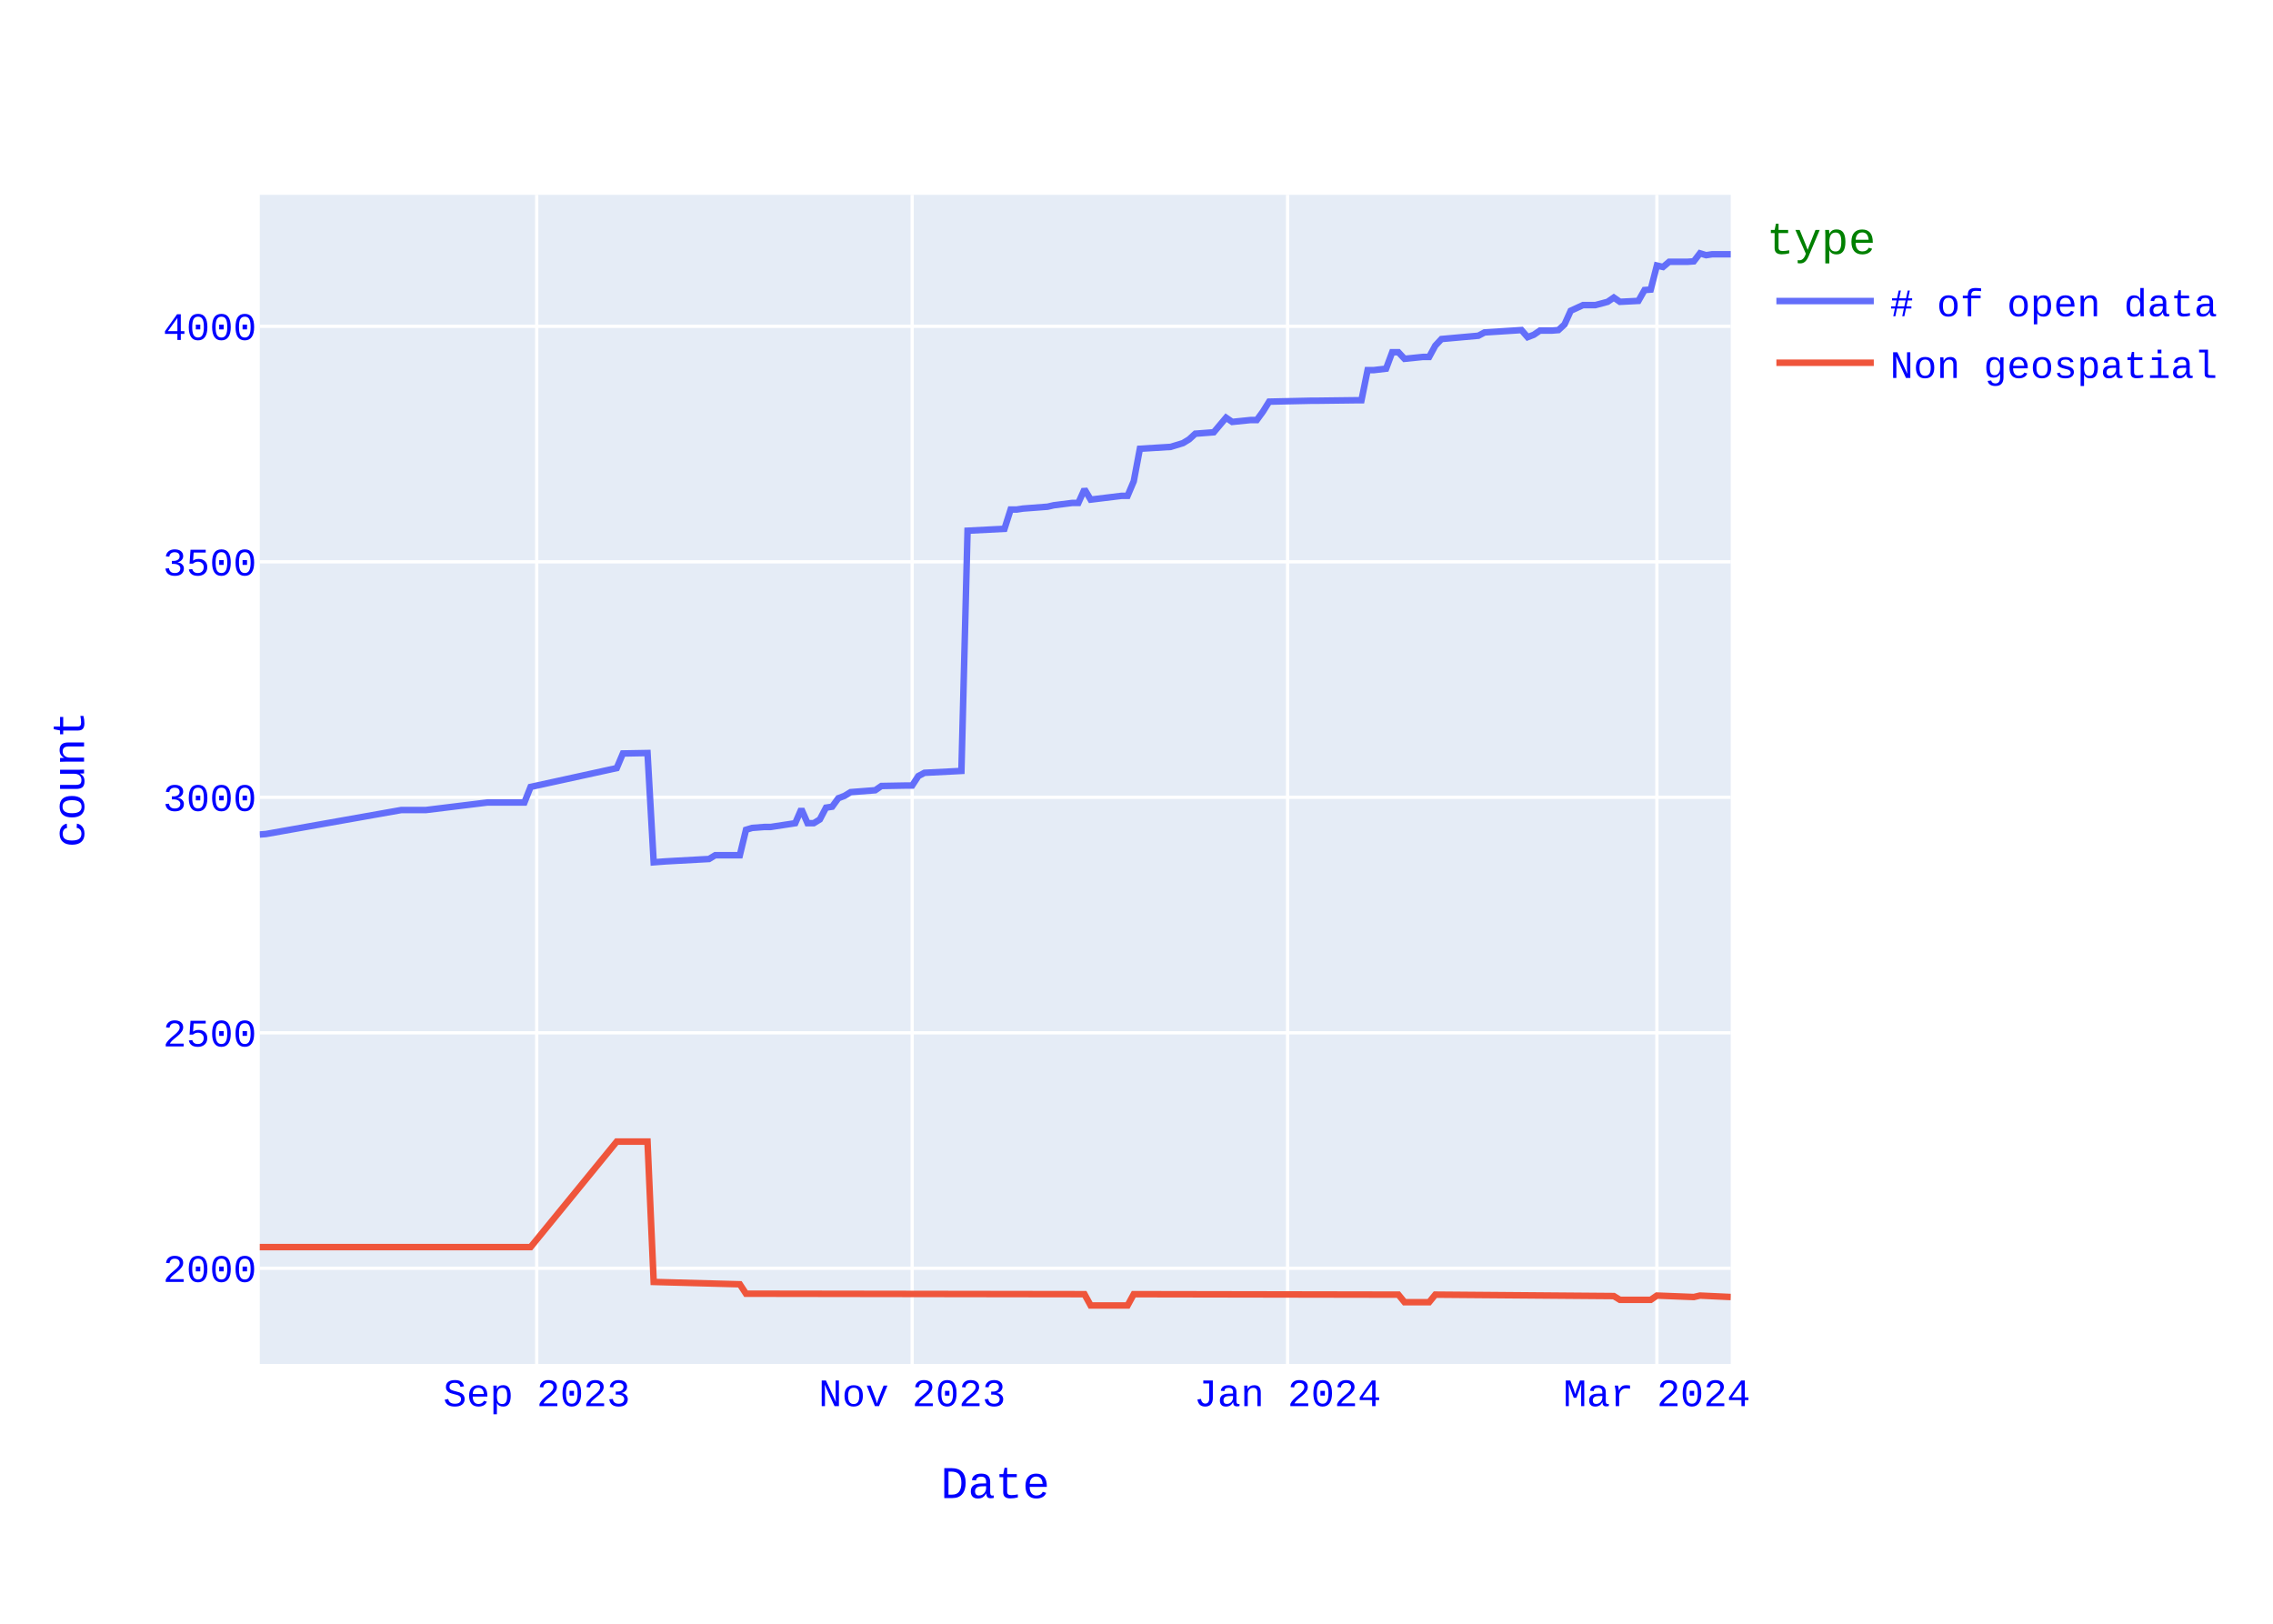
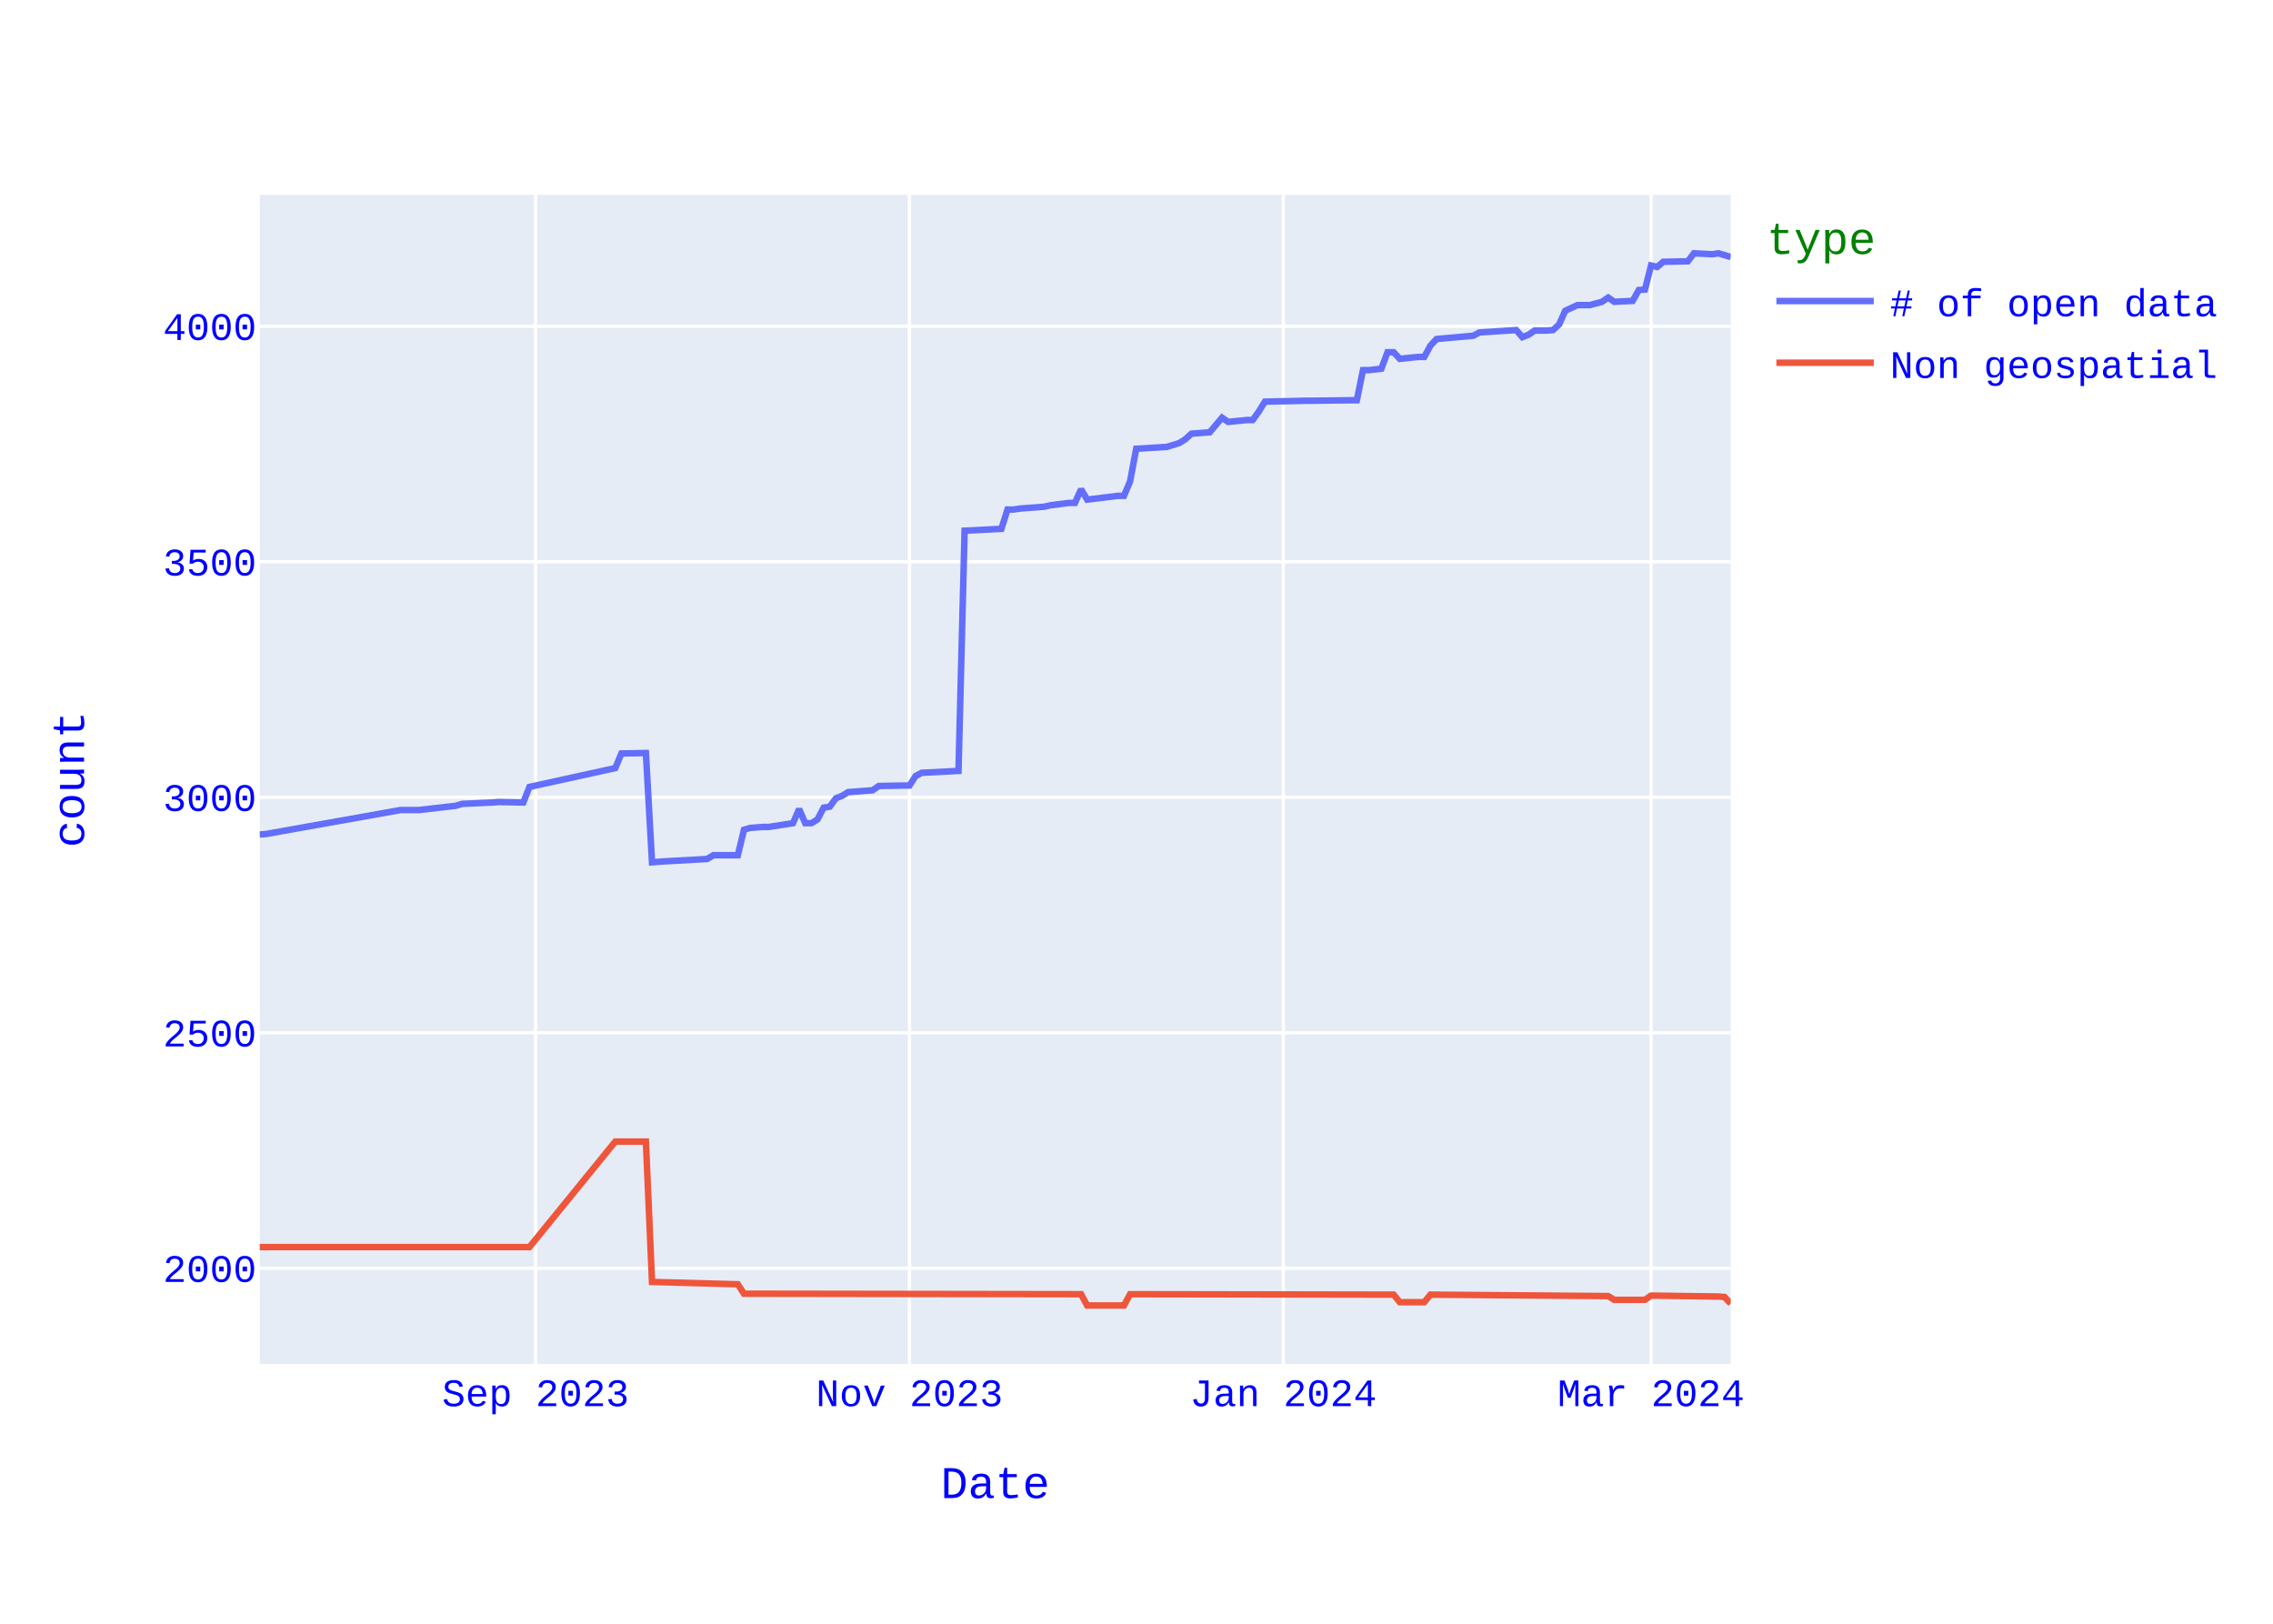
<svg xmlns="http://www.w3.org/2000/svg" class="main-svg" width="700" height="500" style="" viewBox="0 0 700 500">
  <rect x="0" y="0" width="700" height="500" style="fill: rgb(255, 255, 255); fill-opacity: 1;" />
-   <defs id="defs-478ba7">
+   <defs id="defs-186be8">
    <g class="clips">
-       <clipPath id="clip478ba7xyplot" class="plotclip">
+       <clipPath id="clip186be8xyplot" class="plotclip">
        <rect width="453" height="360" />
      </clipPath>
-       <clipPath class="axesclip" id="clip478ba7x">
+       <clipPath class="axesclip" id="clip186be8x">
        <rect x="80" y="0" width="453" height="500" />
      </clipPath>
-       <clipPath class="axesclip" id="clip478ba7y">
+       <clipPath class="axesclip" id="clip186be8y">
        <rect x="0" y="60" width="700" height="360" />
      </clipPath>
-       <clipPath class="axesclip" id="clip478ba7xy">
+       <clipPath class="axesclip" id="clip186be8xy">
        <rect x="80" y="60" width="453" height="360" />
      </clipPath>
    </g>
    <g class="gradients" />
    <g class="patterns" />
  </defs>
  <g class="bglayer">
    <rect class="bg" x="80" y="60" width="453" height="360" style="fill: rgb(229, 236, 246); fill-opacity: 1; stroke-width: 0;" />
  </g>
  <g class="layer-below">
    <g class="imagelayer" />
    <g class="shapelayer" />
  </g>
  <g class="cartesianlayer">
    <g class="subplot xy">
      <g class="layer-subplot">
        <g class="shapelayer" />
        <g class="imagelayer" />
      </g>
      <g class="minor-gridlayer">
        <g class="x" />
        <g class="y" />
      </g>
      <g class="gridlayer">
        <g class="x">
-           <path class="xgrid crisp" transform="translate(165.29,0)" d="M0,60v360" style="stroke: rgb(255, 255, 255); stroke-opacity: 1; stroke-width: 1px;" />
-           <path class="xgrid crisp" transform="translate(280.91,0)" d="M0,60v360" style="stroke: rgb(255, 255, 255); stroke-opacity: 1; stroke-width: 1px;" />
-           <path class="xgrid crisp" transform="translate(396.53,0)" d="M0,60v360" style="stroke: rgb(255, 255, 255); stroke-opacity: 1; stroke-width: 1px;" />
-           <path class="xgrid crisp" transform="translate(510.26,0)" d="M0,60v360" style="stroke: rgb(255, 255, 255); stroke-opacity: 1; stroke-width: 1px;" />
+           <path class="xgrid crisp" transform="translate(164.94,0)" d="M0,60v360" style="stroke: rgb(255, 255, 255); stroke-opacity: 1; stroke-width: 1px;" />
+           <path class="xgrid crisp" transform="translate(280.08,0)" d="M0,60v360" style="stroke: rgb(255, 255, 255); stroke-opacity: 1; stroke-width: 1px;" />
+           <path class="xgrid crisp" transform="translate(395.21,0)" d="M0,60v360" style="stroke: rgb(255, 255, 255); stroke-opacity: 1; stroke-width: 1px;" />
+           <path class="xgrid crisp" transform="translate(508.46,0)" d="M0,60v360" style="stroke: rgb(255, 255, 255); stroke-opacity: 1; stroke-width: 1px;" />
        </g>
        <g class="y">
          <path class="ygrid crisp" transform="translate(0,390.54)" d="M80,0h453" style="stroke: rgb(255, 255, 255); stroke-opacity: 1; stroke-width: 1px;" />
          <path class="ygrid crisp" transform="translate(0,318.03)" d="M80,0h453" style="stroke: rgb(255, 255, 255); stroke-opacity: 1; stroke-width: 1px;" />
          <path class="ygrid crisp" transform="translate(0,245.51)" d="M80,0h453" style="stroke: rgb(255, 255, 255); stroke-opacity: 1; stroke-width: 1px;" />
          <path class="ygrid crisp" transform="translate(0,173)" d="M80,0h453" style="stroke: rgb(255, 255, 255); stroke-opacity: 1; stroke-width: 1px;" />
          <path class="ygrid crisp" transform="translate(0,100.48)" d="M80,0h453" style="stroke: rgb(255, 255, 255); stroke-opacity: 1; stroke-width: 1px;" />
        </g>
      </g>
      <g class="zerolinelayer" />
      <path class="xlines-below" />
      <path class="ylines-below" />
      <g class="overlines-below" />
      <g class="xaxislayer-below" />
      <g class="yaxislayer-below" />
      <g class="overaxes-below" />
-       <g class="plot" transform="translate(80,60)" clip-path="url(#clip478ba7xyplot)">
+       <g class="plot" transform="translate(80,60)" clip-path="url(#clip186be8xyplot)">
        <g class="scatterlayer mlayer">
-           <g class="trace scatter traceff5269" style="stroke-miterlimit: 2; opacity: 1;">
+           <g class="trace scatter trace7d81bf" style="stroke-miterlimit: 2; opacity: 1;">
            <g class="fills" />
            <g class="errorbars" />
            <g class="lines">
-               <path class="js-line" d="M453,18.29L449.21,18.29L447.31,18.29L445.42,18.58L443.52,18L441.63,20.47L439.73,20.61L434.05,20.61L432.15,22.21L430.26,21.77L428.36,29.17L426.46,29.31L424.57,32.65L418.88,32.94L416.99,31.63L415.09,32.94L411.3,33.95L407.51,33.95L405.62,34.82L403.72,35.69L401.82,39.9L399.93,41.64L398.03,41.79L394.24,41.79L392.35,43.09L390.45,43.82L388.56,41.64L377.18,42.37L375.29,43.38L363.92,44.4L362.02,46.43L360.13,49.91L358.23,49.91L352.54,50.49L350.65,48.46L348.75,48.46L346.86,53.53L343.07,53.97L341.17,53.97L339.28,63.25L337.38,63.25L326.01,63.39L324.11,63.39L310.85,63.68L308.95,66.73L307.05,69.34L305.16,69.34L299.47,69.92L297.58,68.62L293.79,73.11L291.89,73.26L288.1,73.55L286.21,75.29L284.31,76.45L280.52,77.61L271.04,78.19L269.15,88.2L267.25,92.69L265.36,92.69L255.88,93.85L253.98,90.66L252.09,94.87L250.19,94.87L244.51,95.59L242.61,96.03L235.03,96.61L233.13,96.9L231.24,96.9L229.34,102.84L217.97,103.42L216.08,177.39L204.7,177.97L202.81,178.98L200.91,181.89L199.02,181.89L191.44,182.03L189.54,183.34L181.96,183.92L180.06,185.08L178.17,185.8L176.27,188.41L174.38,188.7L172.48,192.33L170.59,193.49L168.69,193.49L166.79,189.14L164.9,193.49L157.32,194.65L155.42,194.65L151.63,194.94L149.74,195.52L147.84,203.35L145.95,203.35L140.26,203.35L138.36,204.51L125.1,205.24L123.2,205.38L121.31,205.53L119.41,171.88L111.83,172.02L109.93,176.52L83.4,182.32L81.5,187.11L72.03,187.11L70.13,187.11L51.18,189.43L49.28,189.43L43.59,189.43L1.9,196.82L0,196.97" style="vector-effect: none; fill: none; stroke: rgb(99, 110, 250); stroke-opacity: 1; stroke-width: 2px; opacity: 1;" />
+               <path class="js-line" d="M453,19.16L449.23,18L447.34,18.29L441.68,18L439.79,20.47L432.24,20.61L430.35,22.21L428.46,21.77L426.58,29.17L424.69,29.31L422.8,32.65L417.14,32.94L415.25,31.63L413.36,32.94L409.59,33.95L405.81,33.95L403.93,34.82L402.04,35.69L400.15,39.9L398.26,41.64L396.38,41.79L392.6,41.79L390.71,43.09L388.83,43.82L386.94,41.64L375.61,42.37L373.73,43.38L362.4,44.4L360.51,46.43L358.63,49.91L356.74,49.91L351.08,50.49L349.19,48.46L347.3,48.46L345.41,53.53L341.64,53.97L339.75,53.97L337.86,63.25L335.98,63.25L324.65,63.39L322.76,63.39L309.55,63.68L307.66,66.73L305.78,69.34L303.89,69.34L298.23,69.92L296.34,68.62L292.56,73.11L290.68,73.26L286.9,73.55L285.01,75.29L283.13,76.45L279.35,77.61L269.91,78.19L268.03,88.2L266.14,92.69L264.25,92.69L254.81,93.85L252.93,90.66L251.04,94.87L249.15,94.87L243.49,95.59L241.6,96.03L234.05,96.61L232.16,96.9L230.28,96.9L228.39,102.84L217.06,103.42L215.18,177.39L203.85,177.97L201.96,178.98L200.08,181.89L198.19,181.89L190.64,182.03L188.75,183.34L181.2,183.92L179.31,185.08L177.43,185.8L175.54,188.41L173.65,188.7L171.76,192.33L169.88,193.49L167.99,193.49L166.1,189.14L164.21,193.49L156.66,194.65L154.78,194.65L151,194.94L149.11,195.52L147.23,203.35L145.34,203.35L139.68,203.35L137.79,204.51L124.58,205.24L122.69,205.38L120.8,205.53L118.91,171.88L111.36,172.02L109.48,176.52L83.05,182.32L81.16,187.11L73.61,186.96L71.73,187.11L62.29,187.54L60.4,188.12L49.08,189.43L47.19,189.43L43.41,189.43L1.89,196.82L0,196.97" style="vector-effect: none; fill: none; stroke: rgb(99, 110, 250); stroke-opacity: 1; stroke-width: 2px; opacity: 1;" />
            </g>
            <g class="points" />
            <g class="text" />
          </g>
-           <g class="trace scatter tracea8f661" style="stroke-miterlimit: 2; opacity: 1;">
+           <g class="trace scatter trace1f41c6" style="stroke-miterlimit: 2; opacity: 1;">
            <g class="fills" />
            <g class="errorbars" />
            <g class="lines">
-               <path class="js-line" d="M453,339.39L443.52,338.95L441.63,339.39L430.26,338.95L428.36,340.26L418.88,340.26L416.99,339.1L362.02,338.66L360.13,340.98L352.54,340.98L350.65,338.66L269.15,338.52L267.25,342L255.88,342L253.98,338.52L149.74,338.37L147.84,335.47L121.31,334.75L119.41,291.53L109.93,291.53L83.4,324.02L0,324.02" style="vector-effect: none; fill: none; stroke: rgb(239, 85, 59); stroke-opacity: 1; stroke-width: 2px; opacity: 1;" />
+               <path class="js-line" d="M453,341.42L451.11,339.39L449.23,339.24L428.46,338.95L426.58,340.26L417.14,340.26L415.25,339.1L360.51,338.66L358.63,340.98L351.08,340.98L349.19,338.66L268.03,338.52L266.14,342L254.81,342L252.93,338.52L149.11,338.37L147.23,335.47L120.8,334.75L118.91,291.53L109.48,291.53L83.05,324.02L0,324.02" style="vector-effect: none; fill: none; stroke: rgb(239, 85, 59); stroke-opacity: 1; stroke-width: 2px; opacity: 1;" />
            </g>
            <g class="points" />
            <g class="text" />
          </g>
        </g>
      </g>
      <g class="overplot" />
      <path class="xlines-above crisp" d="M0,0" style="fill: none;" />
      <path class="ylines-above crisp" d="M0,0" style="fill: none;" />
      <g class="overlines-above" />
      <g class="xaxislayer-above">
        <g class="xtick">
-           <text text-anchor="middle" x="0" y="433" transform="translate(165.29,0)" style="font-family: 'Courier New'; font-size: 12px; fill: rgb(0, 0, 255); fill-opacity: 1; white-space: pre; opacity: 1;">Sep 2023</text>
+           <text text-anchor="middle" x="0" y="433" transform="translate(164.94,0)" style="font-family: 'Courier New'; font-size: 12px; fill: rgb(0, 0, 255); fill-opacity: 1; white-space: pre; opacity: 1;">Sep 2023</text>
        </g>
        <g class="xtick">
-           <text text-anchor="middle" x="0" y="433" style="font-family: 'Courier New'; font-size: 12px; fill: rgb(0, 0, 255); fill-opacity: 1; white-space: pre; opacity: 1;" transform="translate(280.91,0)">Nov 2023</text>
+           <text text-anchor="middle" x="0" y="433" style="font-family: 'Courier New'; font-size: 12px; fill: rgb(0, 0, 255); fill-opacity: 1; white-space: pre; opacity: 1;" transform="translate(280.08,0)">Nov 2023</text>
        </g>
        <g class="xtick">
-           <text text-anchor="middle" x="0" y="433" style="font-family: 'Courier New'; font-size: 12px; fill: rgb(0, 0, 255); fill-opacity: 1; white-space: pre; opacity: 1;" transform="translate(396.53,0)">Jan 2024</text>
+           <text text-anchor="middle" x="0" y="433" style="font-family: 'Courier New'; font-size: 12px; fill: rgb(0, 0, 255); fill-opacity: 1; white-space: pre; opacity: 1;" transform="translate(395.21,0)">Jan 2024</text>
        </g>
        <g class="xtick">
-           <text text-anchor="middle" x="0" y="433" style="font-family: 'Courier New'; font-size: 12px; fill: rgb(0, 0, 255); fill-opacity: 1; white-space: pre; opacity: 1;" transform="translate(510.26,0)">Mar 2024</text>
+           <text text-anchor="middle" x="0" y="433" style="font-family: 'Courier New'; font-size: 12px; fill: rgb(0, 0, 255); fill-opacity: 1; white-space: pre; opacity: 1;" transform="translate(508.46,0)">Mar 2024</text>
        </g>
      </g>
      <g class="yaxislayer-above">
        <g class="ytick">
          <text text-anchor="end" x="79" y="4.2" transform="translate(0,390.54)" style="font-family: 'Courier New'; font-size: 12px; fill: rgb(0, 0, 255); fill-opacity: 1; white-space: pre; opacity: 1;">2000</text>
        </g>
        <g class="ytick">
          <text text-anchor="end" x="79" y="4.2" style="font-family: 'Courier New'; font-size: 12px; fill: rgb(0, 0, 255); fill-opacity: 1; white-space: pre; opacity: 1;" transform="translate(0,318.03)">2500</text>
        </g>
        <g class="ytick">
          <text text-anchor="end" x="79" y="4.2" style="font-family: 'Courier New'; font-size: 12px; fill: rgb(0, 0, 255); fill-opacity: 1; white-space: pre; opacity: 1;" transform="translate(0,245.51)">3000</text>
        </g>
        <g class="ytick">
          <text text-anchor="end" x="79" y="4.2" style="font-family: 'Courier New'; font-size: 12px; fill: rgb(0, 0, 255); fill-opacity: 1; white-space: pre; opacity: 1;" transform="translate(0,173)">3500</text>
        </g>
        <g class="ytick">
          <text text-anchor="end" x="79" y="4.2" style="font-family: 'Courier New'; font-size: 12px; fill: rgb(0, 0, 255); fill-opacity: 1; white-space: pre; opacity: 1;" transform="translate(0,100.48)">4000</text>
        </g>
      </g>
      <g class="overaxes-above" />
    </g>
  </g>
  <g class="polarlayer" />
  <g class="smithlayer" />
  <g class="ternarylayer" />
  <g class="geolayer" />
  <g class="funnelarealayer" />
  <g class="pielayer" />
  <g class="iciclelayer" />
  <g class="treemaplayer" />
  <g class="sunburstlayer" />
  <g class="glimages" />
-   <defs id="topdefs-478ba7">
+   <defs id="topdefs-186be8">
    <g class="clips" />
-     <clipPath id="legend478ba7">
+     <clipPath id="legend186be8">
      <rect width="146" height="67" x="0" y="0" />
    </clipPath>
  </defs>
  <g class="layer-above">
    <g class="imagelayer" />
    <g class="shapelayer" />
  </g>
  <g class="infolayer">
    <g class="legend" pointer-events="all" transform="translate(542.06,60)">
      <rect class="bg" shape-rendering="crispEdges" style="stroke: rgb(68, 68, 68); stroke-opacity: 1; fill: rgb(255, 255, 255); fill-opacity: 1; stroke-width: 0px;" width="146" height="67" x="0" y="0" />
-       <g class="scrollbox" transform="" clip-path="url(#legend478ba7)">
+       <g class="scrollbox" transform="" clip-path="url(#legend186be8)">
        <text class="legendtitletext" text-anchor="start" x="2" y="18.2" style="font-family: 'Courier New'; font-size: 14px; fill: rgb(0, 128, 0); fill-opacity: 1; white-space: pre;">type</text>
        <g class="groups" transform="">
          <g class="traces" transform="translate(0,32.7)" style="opacity: 1;">
            <text class="legendtext" text-anchor="start" x="40" y="4.68" style="font-family: 'Courier New'; font-size: 12px; fill: rgb(0, 0, 255); fill-opacity: 1; white-space: pre;"># of open data</text>
            <g class="layers" style="opacity: 1;">
              <g class="legendfill" />
              <g class="legendlines">
                <path class="js-line" d="M5,0h30" style="fill: none; stroke: rgb(99, 110, 250); stroke-opacity: 1; stroke-width: 2px;" />
              </g>
              <g class="legendsymbols">
                <g class="legendpoints" />
              </g>
            </g>
            <rect class="legendtoggle" x="0" y="-9.5" width="140.828" height="19" style="fill: rgb(0, 0, 0); fill-opacity: 0;" />
          </g>
        </g>
        <g class="groups" transform="">
          <g class="traces" transform="translate(0,51.7)" style="opacity: 1;">
            <text class="legendtext" text-anchor="start" x="40" y="4.68" style="font-family: 'Courier New'; font-size: 12px; fill: rgb(0, 0, 255); fill-opacity: 1; white-space: pre;">Non geospatial</text>
            <g class="layers" style="opacity: 1;">
              <g class="legendfill" />
              <g class="legendlines">
                <path class="js-line" d="M5,0h30" style="fill: none; stroke: rgb(239, 85, 59); stroke-opacity: 1; stroke-width: 2px;" />
              </g>
              <g class="legendsymbols">
                <g class="legendpoints" />
              </g>
            </g>
            <rect class="legendtoggle" x="0" y="-9.5" width="140.828" height="19" style="fill: rgb(0, 0, 0); fill-opacity: 0;" />
          </g>
        </g>
      </g>
      <rect class="scrollbar" rx="20" ry="3" width="0" height="0" style="fill: rgb(128, 139, 164); fill-opacity: 1;" x="0" y="0" />
    </g>
    <g class="g-gtitle" />
    <g class="g-xtitle">
      <text class="xtitle" x="306.5" y="461.3" text-anchor="middle" style="font-family: 'Courier New'; font-size: 14px; fill: rgb(0, 0, 255); opacity: 1; font-weight: normal; white-space: pre;">Date</text>
    </g>
    <g class="g-ytitle">
      <text class="ytitle" transform="rotate(-90,25.8875,240)" x="25.888" y="240" text-anchor="middle" style="font-family: 'Courier New'; font-size: 14px; fill: rgb(0, 0, 255); opacity: 1; font-weight: normal; white-space: pre;">count</text>
    </g>
  </g>
</svg>
